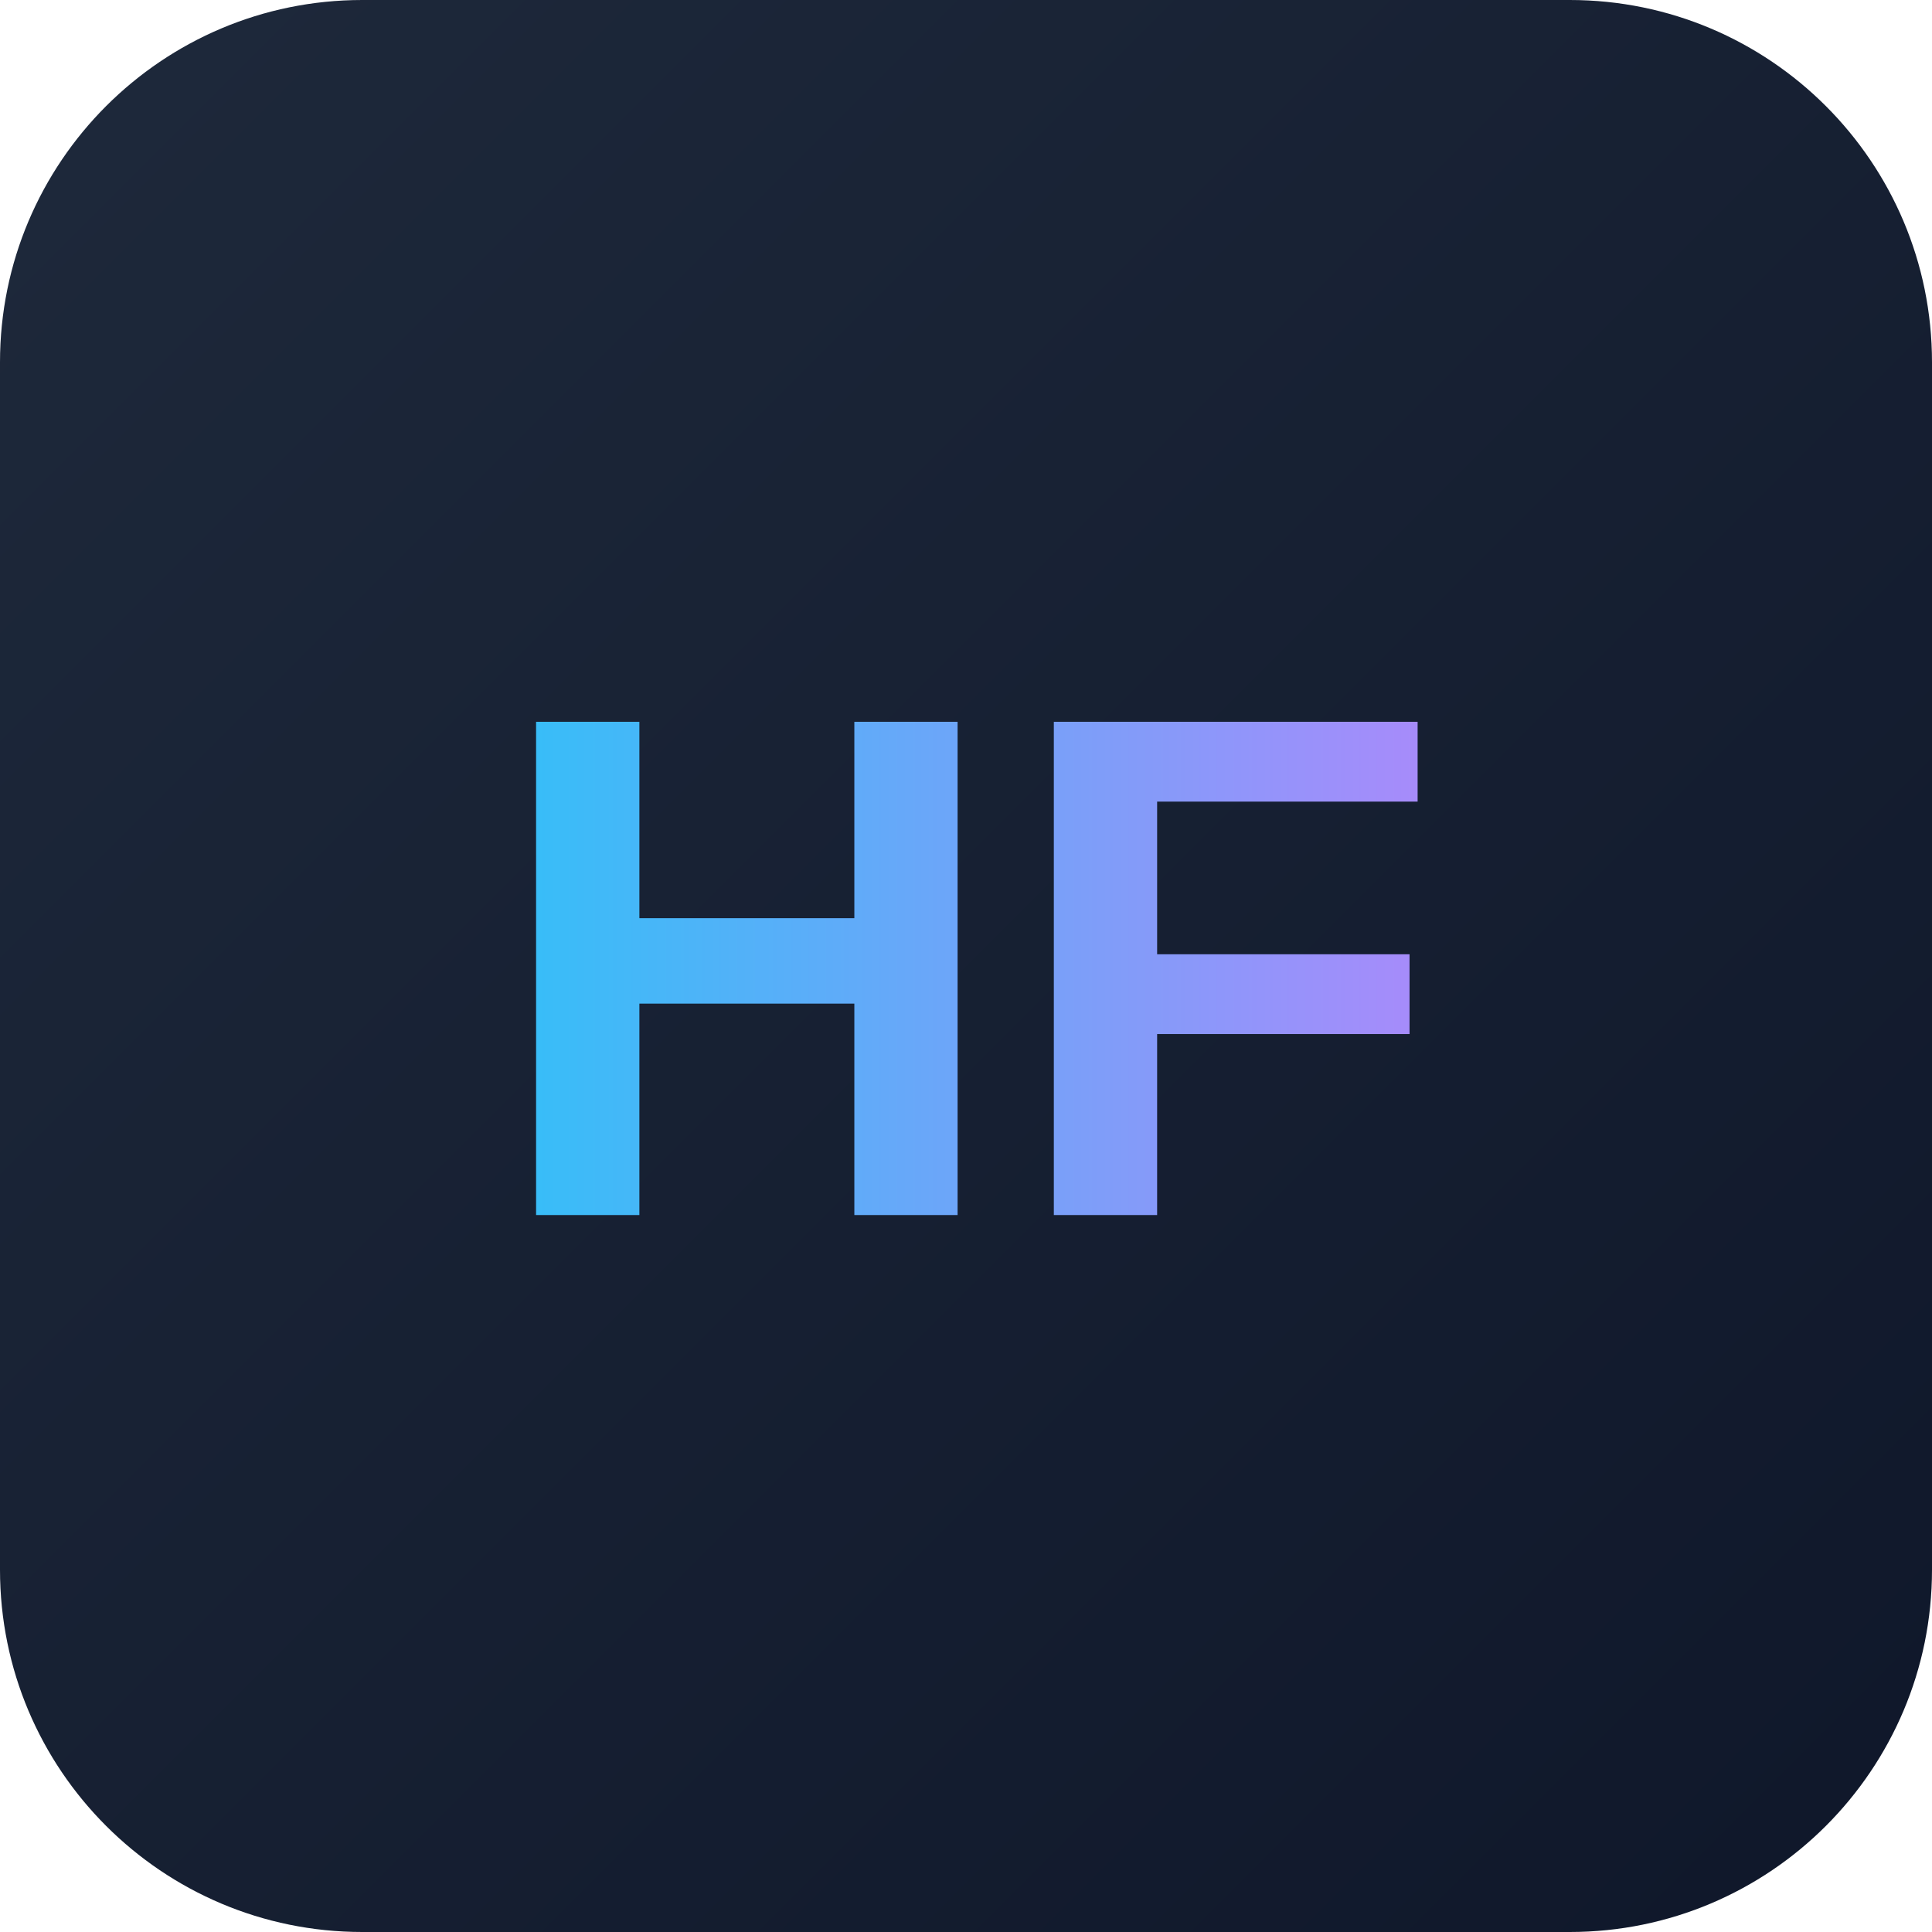
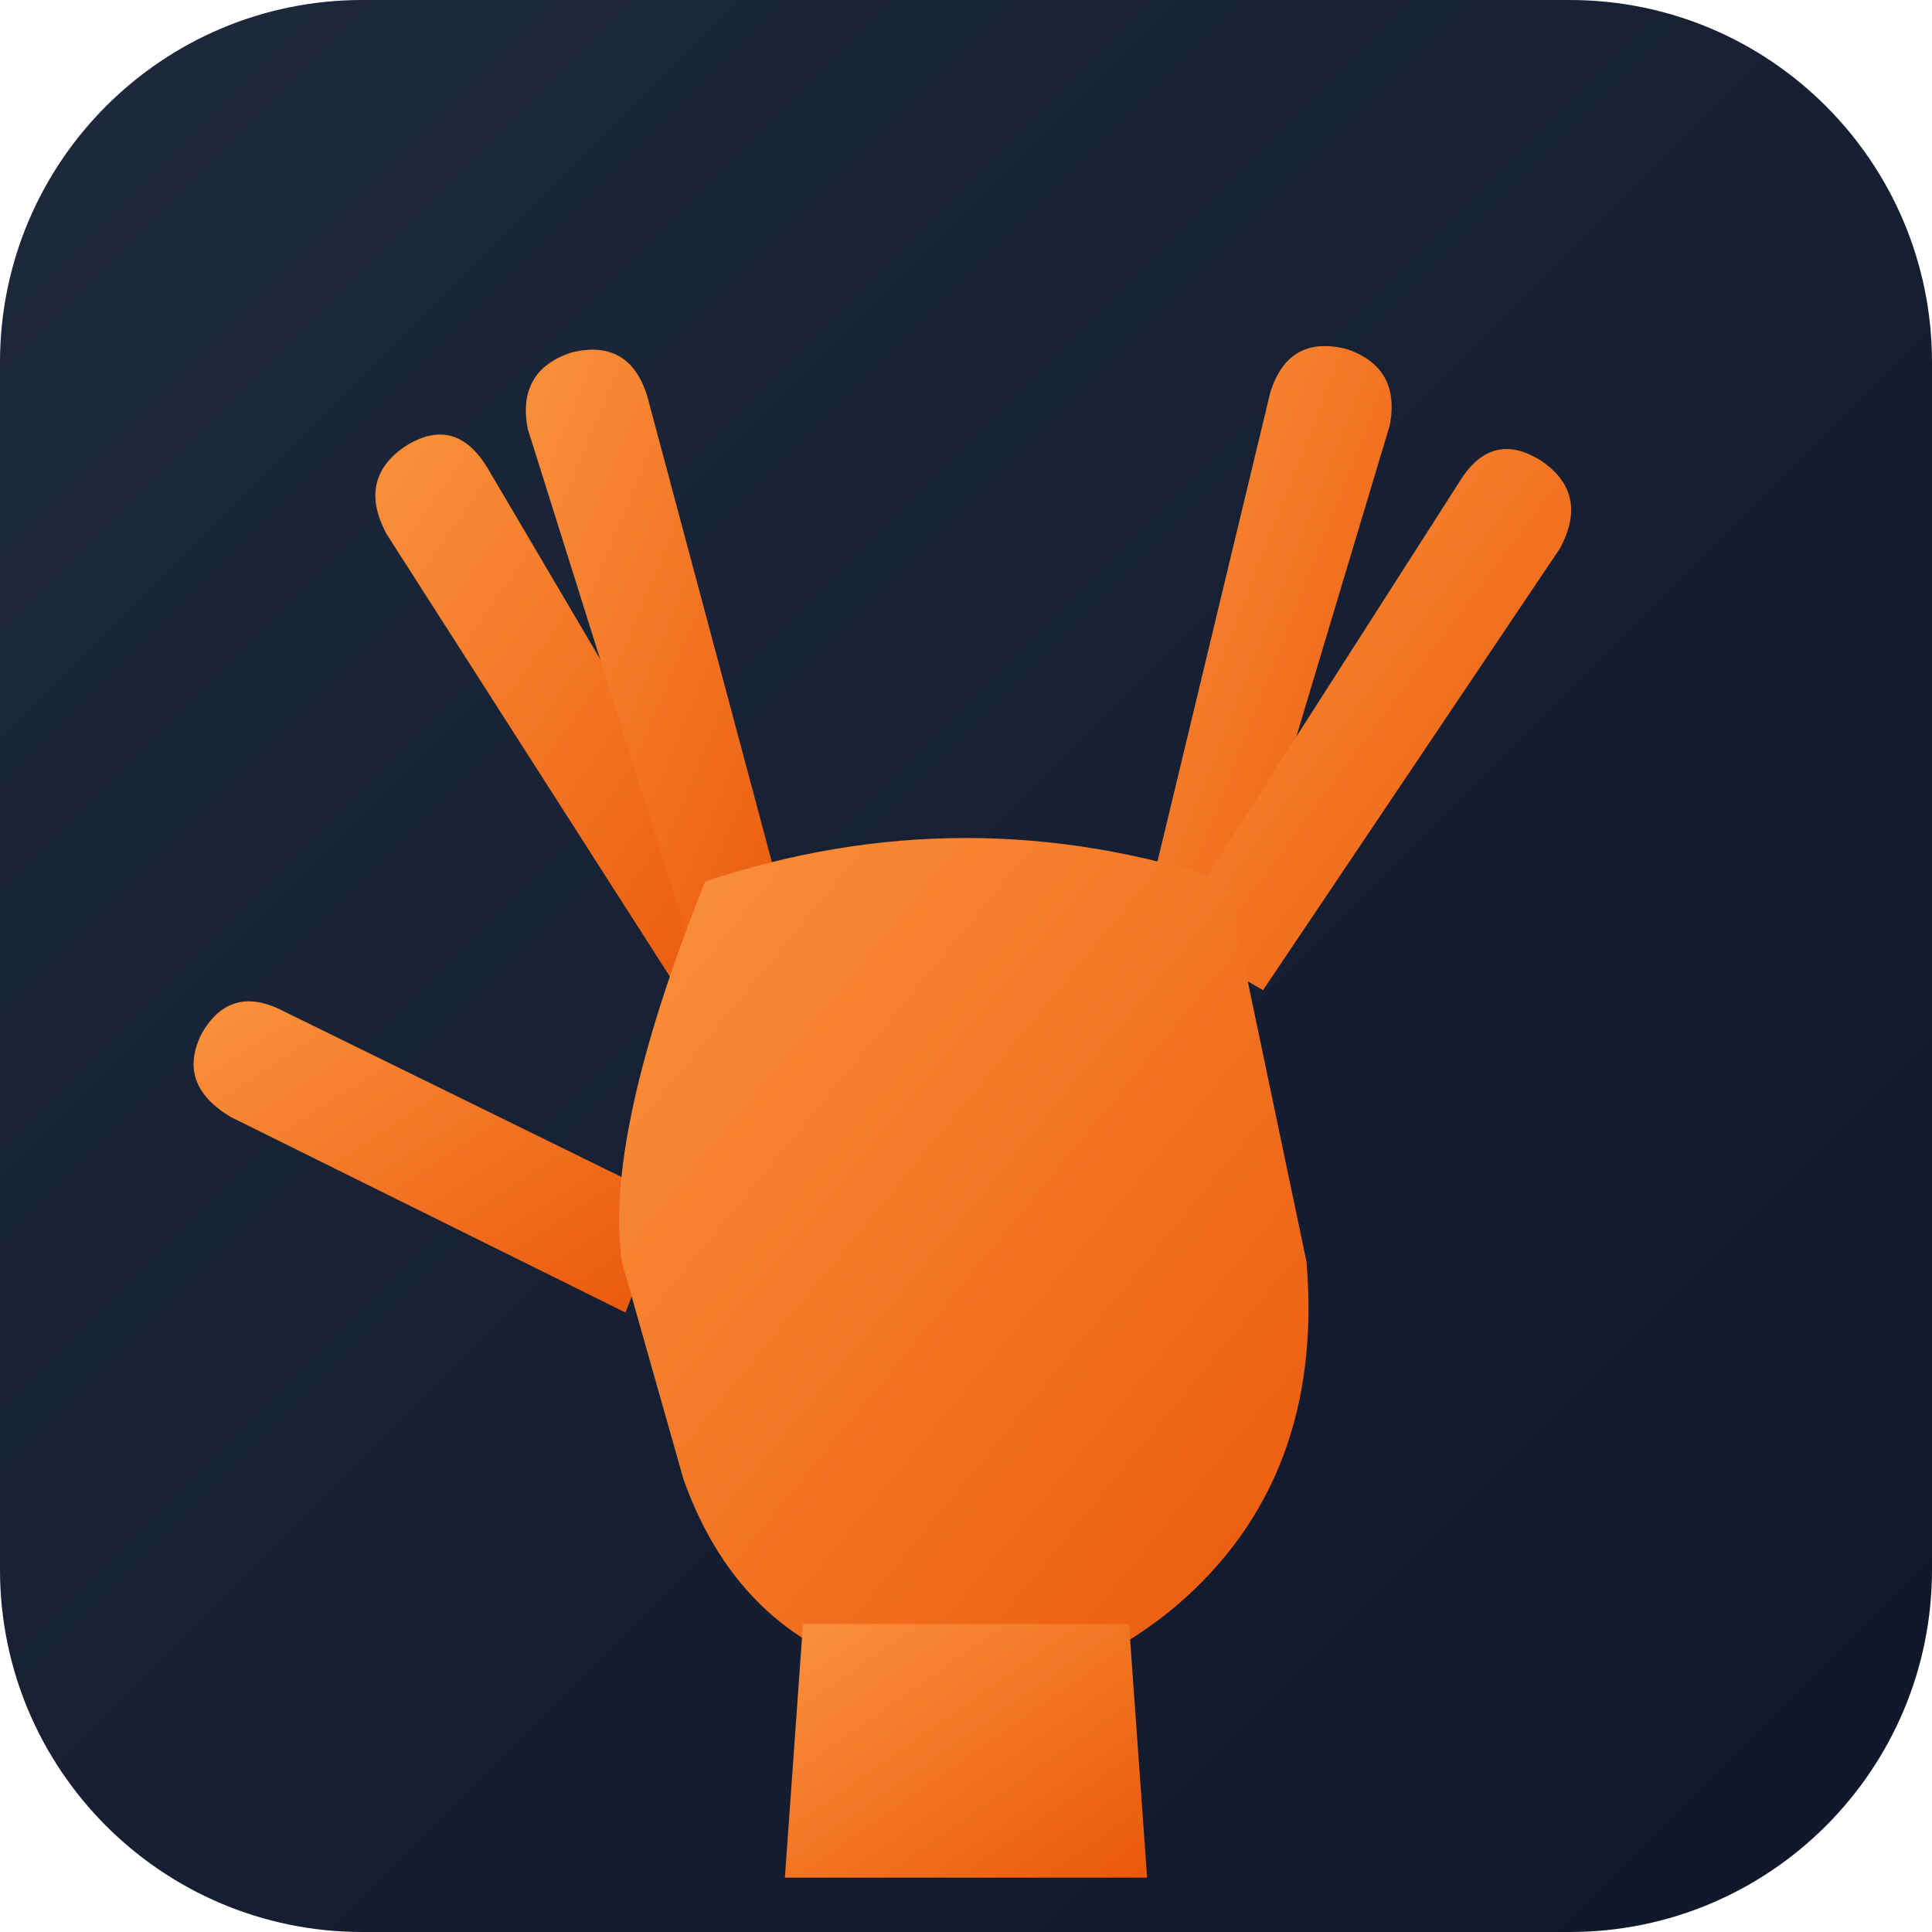
<svg xmlns="http://www.w3.org/2000/svg" viewBox="0 0 512 512">
  <defs>
    <linearGradient id="bg" x1="0" y1="0" x2="1" y2="1">
      <stop offset="0" stop-color="#1e293b" />
      <stop offset="1" stop-color="#0f172a" />
    </linearGradient>
-     <linearGradient id="wave" x1="0" y1="0" x2="1" y2="0">
-       <stop offset="0" stop-color="#38bdf8" />
-       <stop offset="1" stop-color="#a78bfa" />
+     <linearGradient id="hand" x1="0" y1="0" x2="1" y2="1">
+       <stop offset="0" stop-color="#fb923c" />
+       <stop offset="1" stop-color="#ea580c" />
    </linearGradient>
  </defs>
  <rect width="512" height="512" rx="96" fill="url(#bg)" />
-   <text x="256" y="322" font-family="Segoe UI, Arial, sans-serif" font-size="190" font-weight="700" text-anchor="middle" fill="url(#wave)">HF</text>
+   <g transform="translate(256 272) scale(9.6) translate(-24 -24)">
+     <g fill="url(#hand)">
+       <path d="M18.4 21.5 L10.8 8.6 Q9.9 7.1 8.5 8.0 Q7.2 8.9 8.0 10.4 L16.0 22.9 Z" />
+       <path d="M19.4 22.3 L15.2 6.6 Q14.7 5.0 13.1 5.4 Q11.6 5.9 11.9 7.5 L16.9 23.4 Z" />
+       <path d="M28.6 22.3 L32.4 6.5 Q32.9 4.9 34.5 5.3 Q36.0 5.8 35.7 7.4 L30.9 23.4 Z" />
+       <path d="M29.6 21.5 L37.6 9.0 Q38.5 7.5 39.9 8.4 Q41.2 9.3 40.4 10.8 L32.2 23.0 Z" />
+       <path d="M15.8 28.8 L5.2 23.6 Q3.7 22.8 2.9 24.2 Q2.2 25.6 3.7 26.5 L14.6 31.9 Z" />
+       <path d="M16.8 20.0 Q24.0 17.6 31.2 20.0 L33.4 30.5 Q33.9 36.5 29.8 40.0 Q26.2 43.0 22.2 42.0 Q17.8 41.0 16.2 36.5 L14.5 30.5 Q14.0 27.0 16.8 20.0 Z" />
+       <path d="M19.5 40.5 L28.5 40.5 L29.0 47.5 L19.0 47.5 Z" />
+     </g>
+   </g>
</svg>
